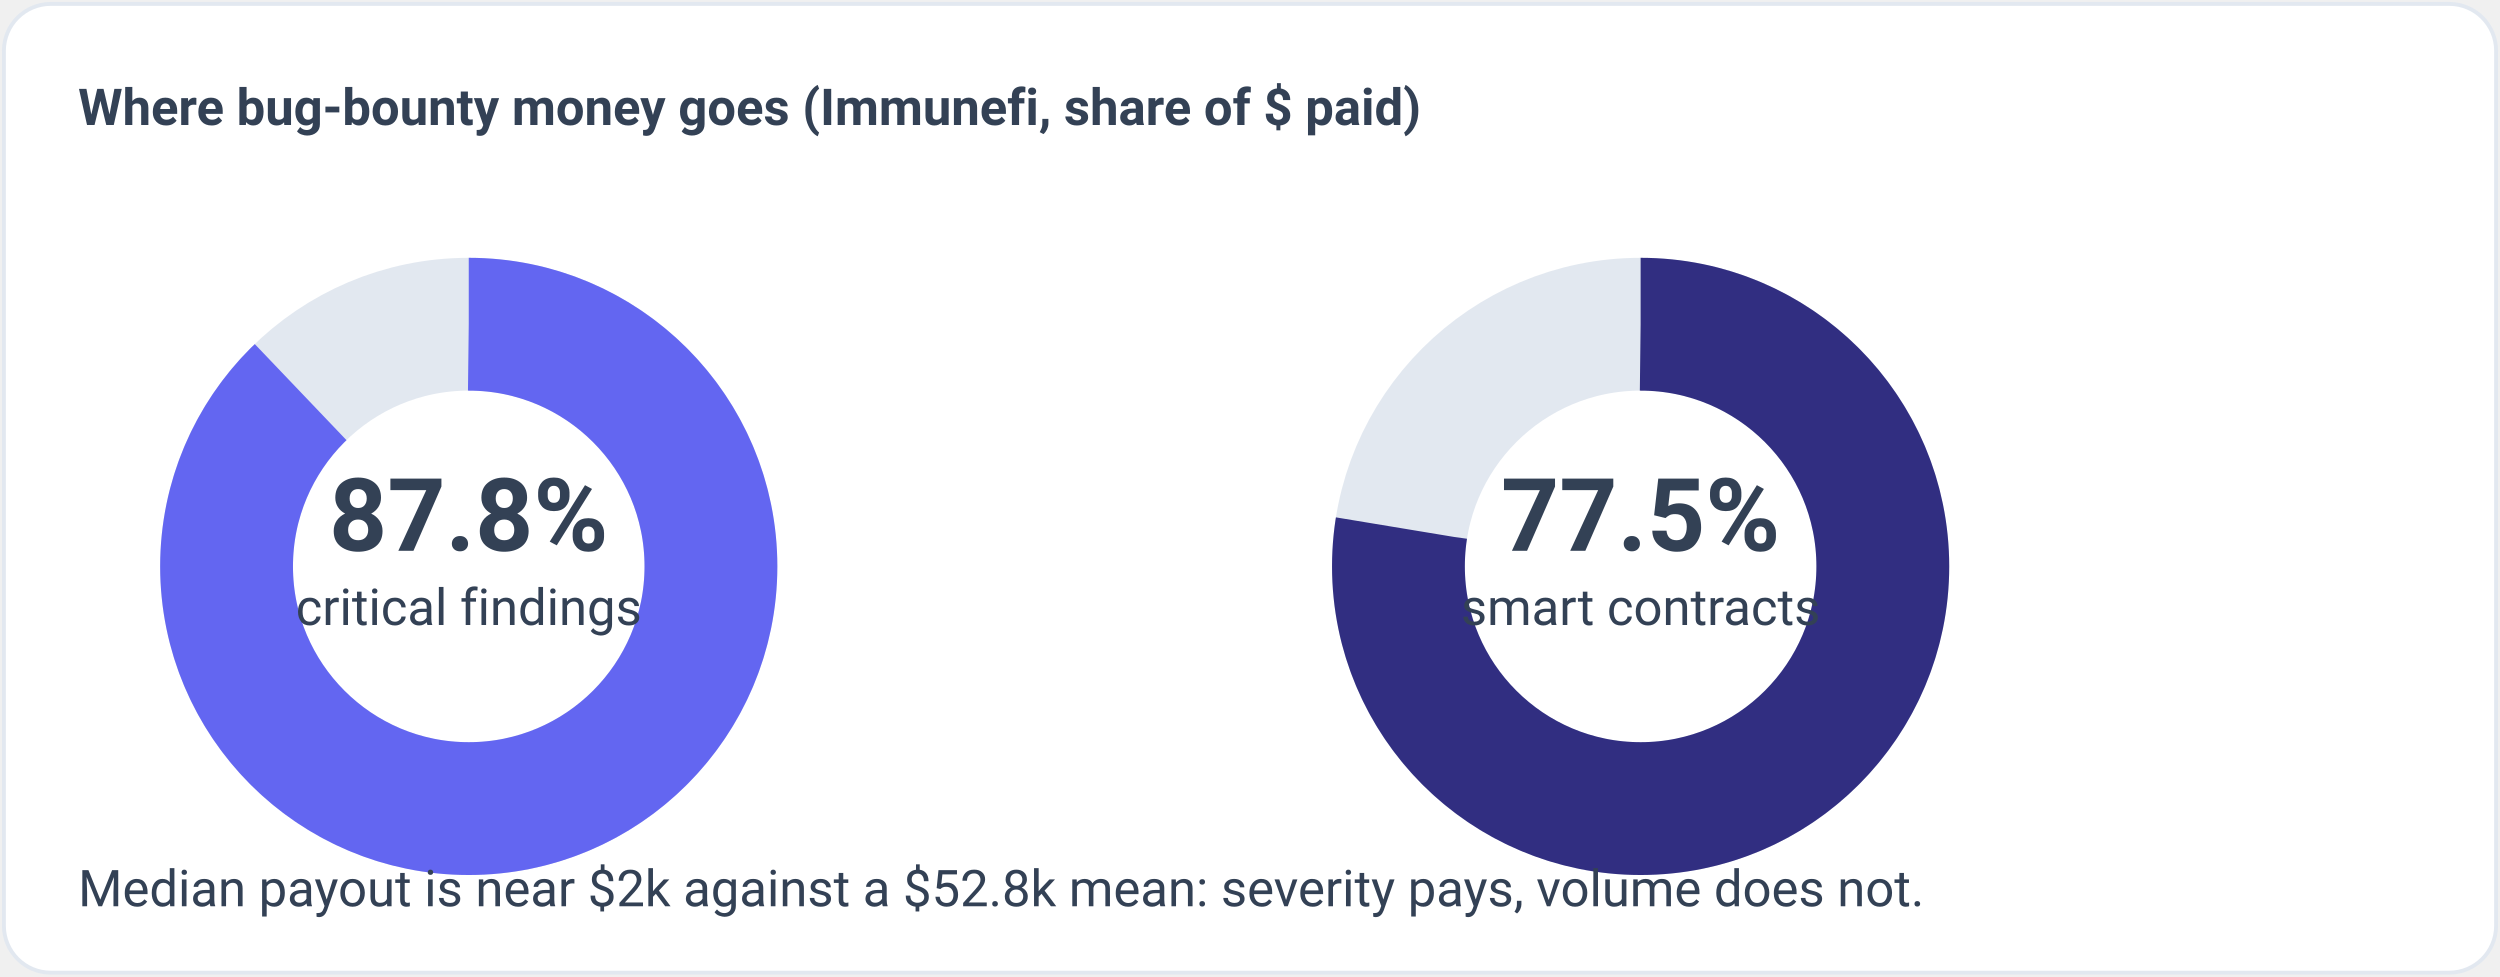
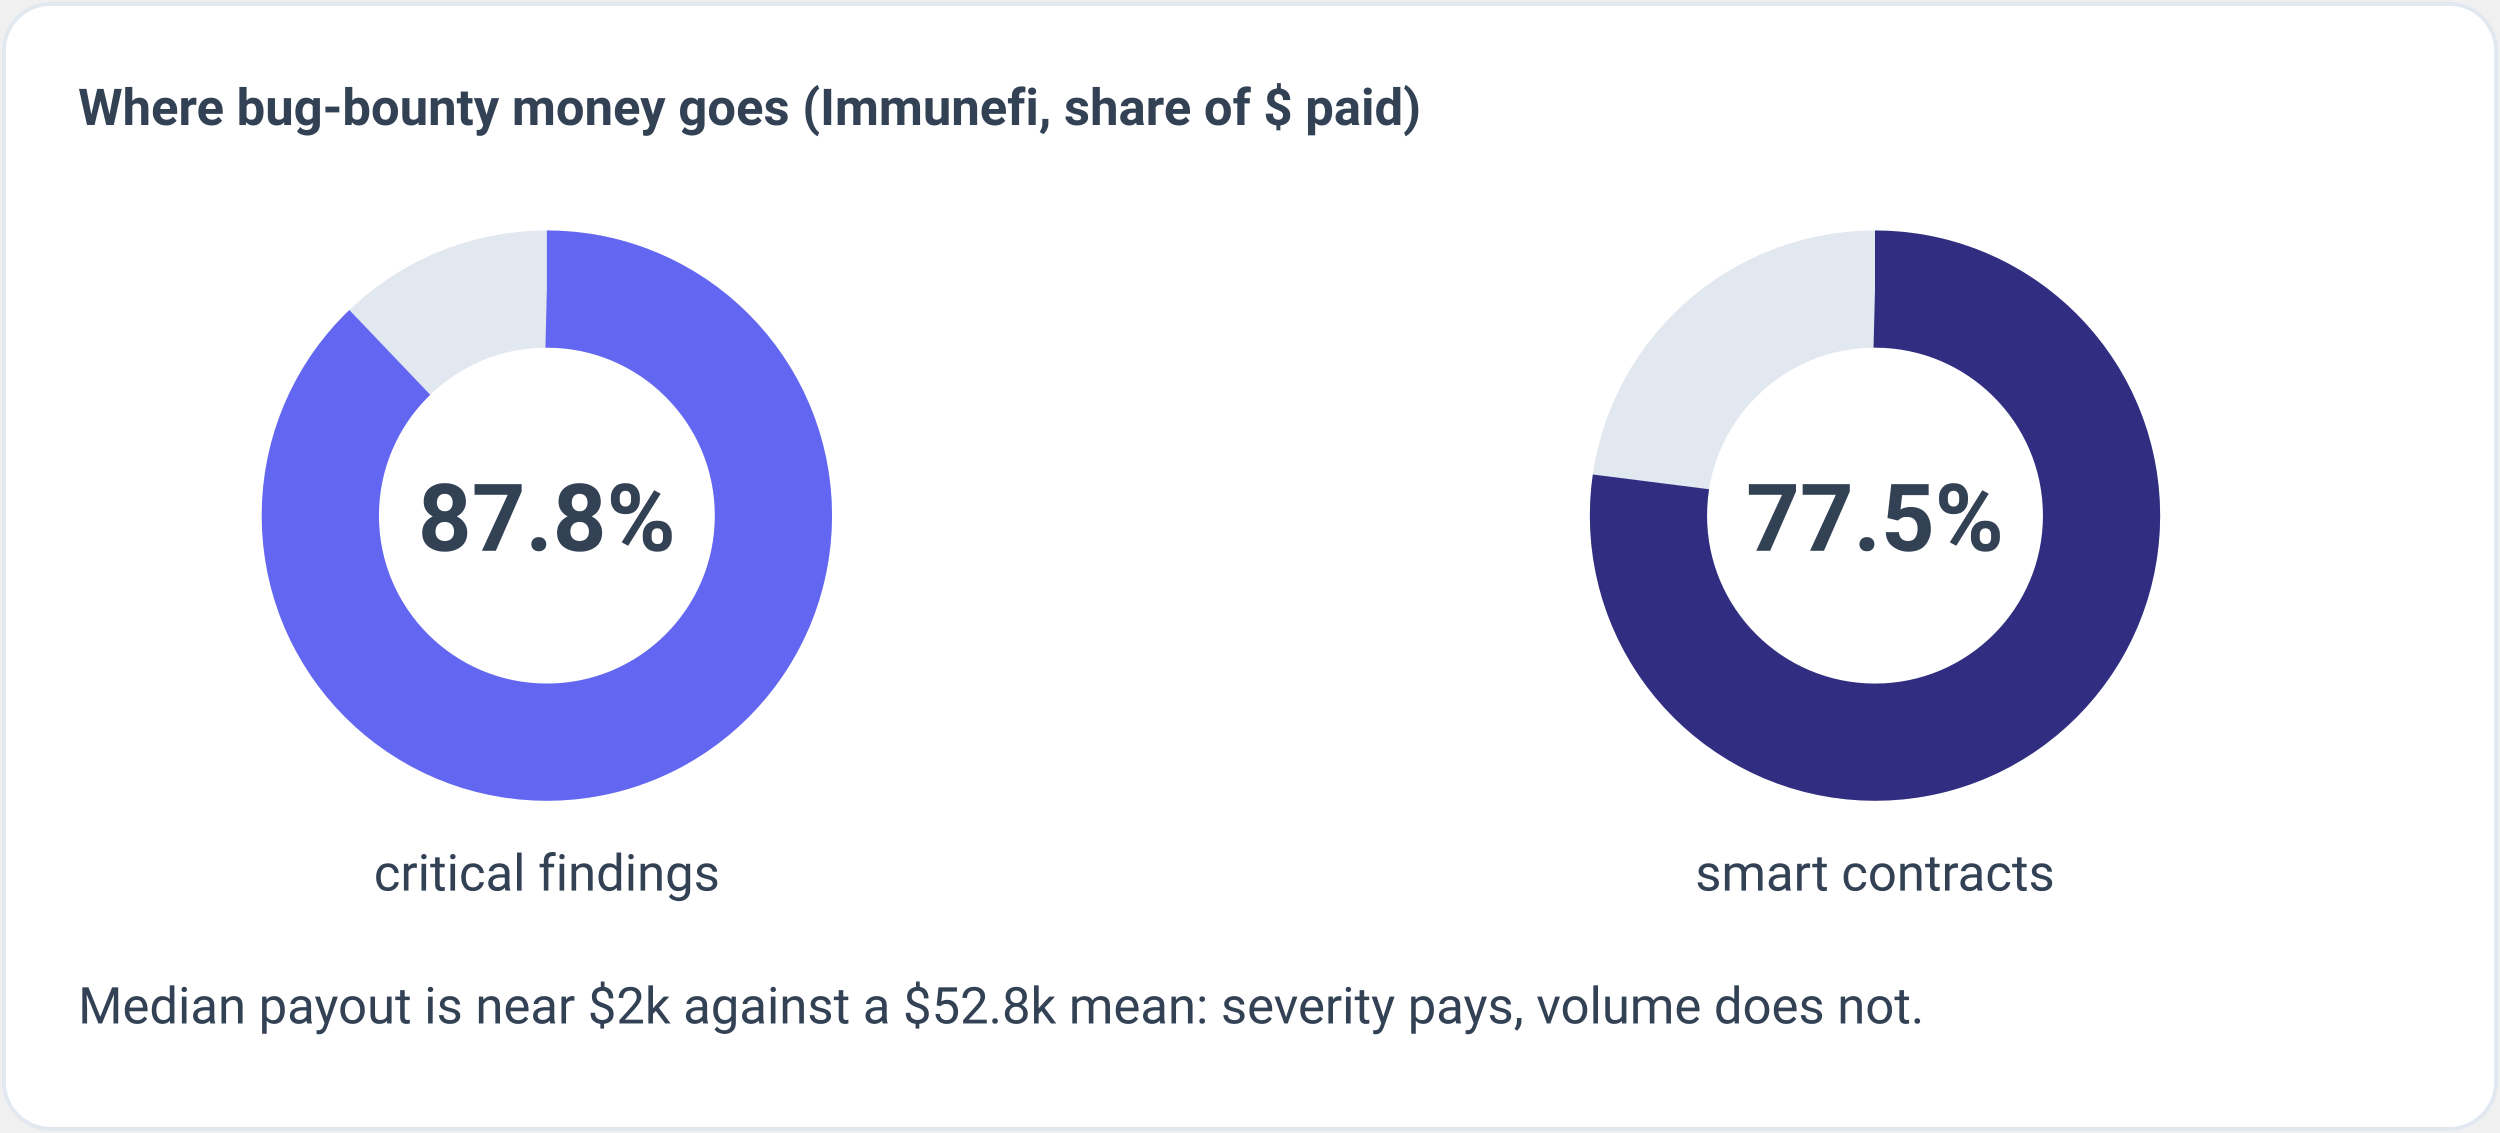
- <svg xmlns="http://www.w3.org/2000/svg" viewBox="0 0 640 250" role="img" aria-labelledby="t2 d2">
+ <svg xmlns="http://www.w3.org/2000/svg" viewBox="0 0 640 290" role="img" aria-labelledby="t2 d2">
  <style>
text{font-family:-apple-system,BlinkMacSystemFont,"Segoe UI",Roboto,Helvetica,Arial,sans-serif;font-size:13px;fill:#334155}
- .big{font-size:26px;font-weight:700}.card{fill:#ffffff;stroke:#e2e8f0}
+ .big{font-size:24px;font-weight:700}.card{fill:#ffffff;stroke:#e2e8f0}
.segA{stroke:#6366f1}.segC{stroke:#312e81}.track{stroke:#e2e8f0}
@media (prefers-color-scheme:dark){text{fill:#cbd5e1}.segA{stroke:#818cf8}.segC{stroke:#a5b4fc}.track{stroke:#1e293b}.card{fill:#0f172a;stroke:#1e293b}}
</style>
-   <rect class="card" x="1" y="1" width="638" height="248" rx="12" />
+   <rect class="card" x="1" y="1" width="638" height="288" rx="12" />
  <text x="20" y="32" font-weight="700" font-size="15">Where bug-bounty money goes (Immunefi, share of $ paid)</text>
-   <g transform="translate(120,145)" fill="none" stroke-width="34">
-     <circle class="track" r="62" />
-     <circle class="segA" r="62" stroke-dasharray="342 48" transform="rotate(-90)" />
+   <g transform="translate(140,132)" fill="none" stroke-width="30">
+     <circle class="track" r="58" />
+     <circle class="segA" r="58" stroke-dasharray="320 45" transform="rotate(-90)" />
  </g>
-   <text class="big" x="120" y="141" text-anchor="middle">87.8%</text>
-   <text x="120" y="160" text-anchor="middle">critical findings</text>
-   <g transform="translate(420,145)" fill="none" stroke-width="34">
-     <circle class="track" r="62" />
-     <circle class="segC" r="62" stroke-dasharray="302 88" transform="rotate(-90)" />
+   <text class="big" x="140" y="141" text-anchor="middle">87.8%</text>
+   <text x="140" y="228" text-anchor="middle">critical findings</text>
+   <g transform="translate(480,132)" fill="none" stroke-width="30">
+     <circle class="track" r="58" />
+     <circle class="segC" r="58" stroke-dasharray="282 83" transform="rotate(-90)" />
  </g>
-   <text class="big" x="420" y="141" text-anchor="middle">77.5%</text>
-   <text x="420" y="160" text-anchor="middle">smart contracts</text>
-   <text x="20" y="232" font-size="12">Median payout is near $2k against a $52.8k mean: severity pays, volume does not.</text>
+   <text class="big" x="480" y="141" text-anchor="middle">77.5%</text>
+   <text x="480" y="228" text-anchor="middle">smart contracts</text>
+   <text x="20" y="262" font-size="12">Median payout is near $2k against a $52.8k mean: severity pays, volume does not.</text>
</svg>
